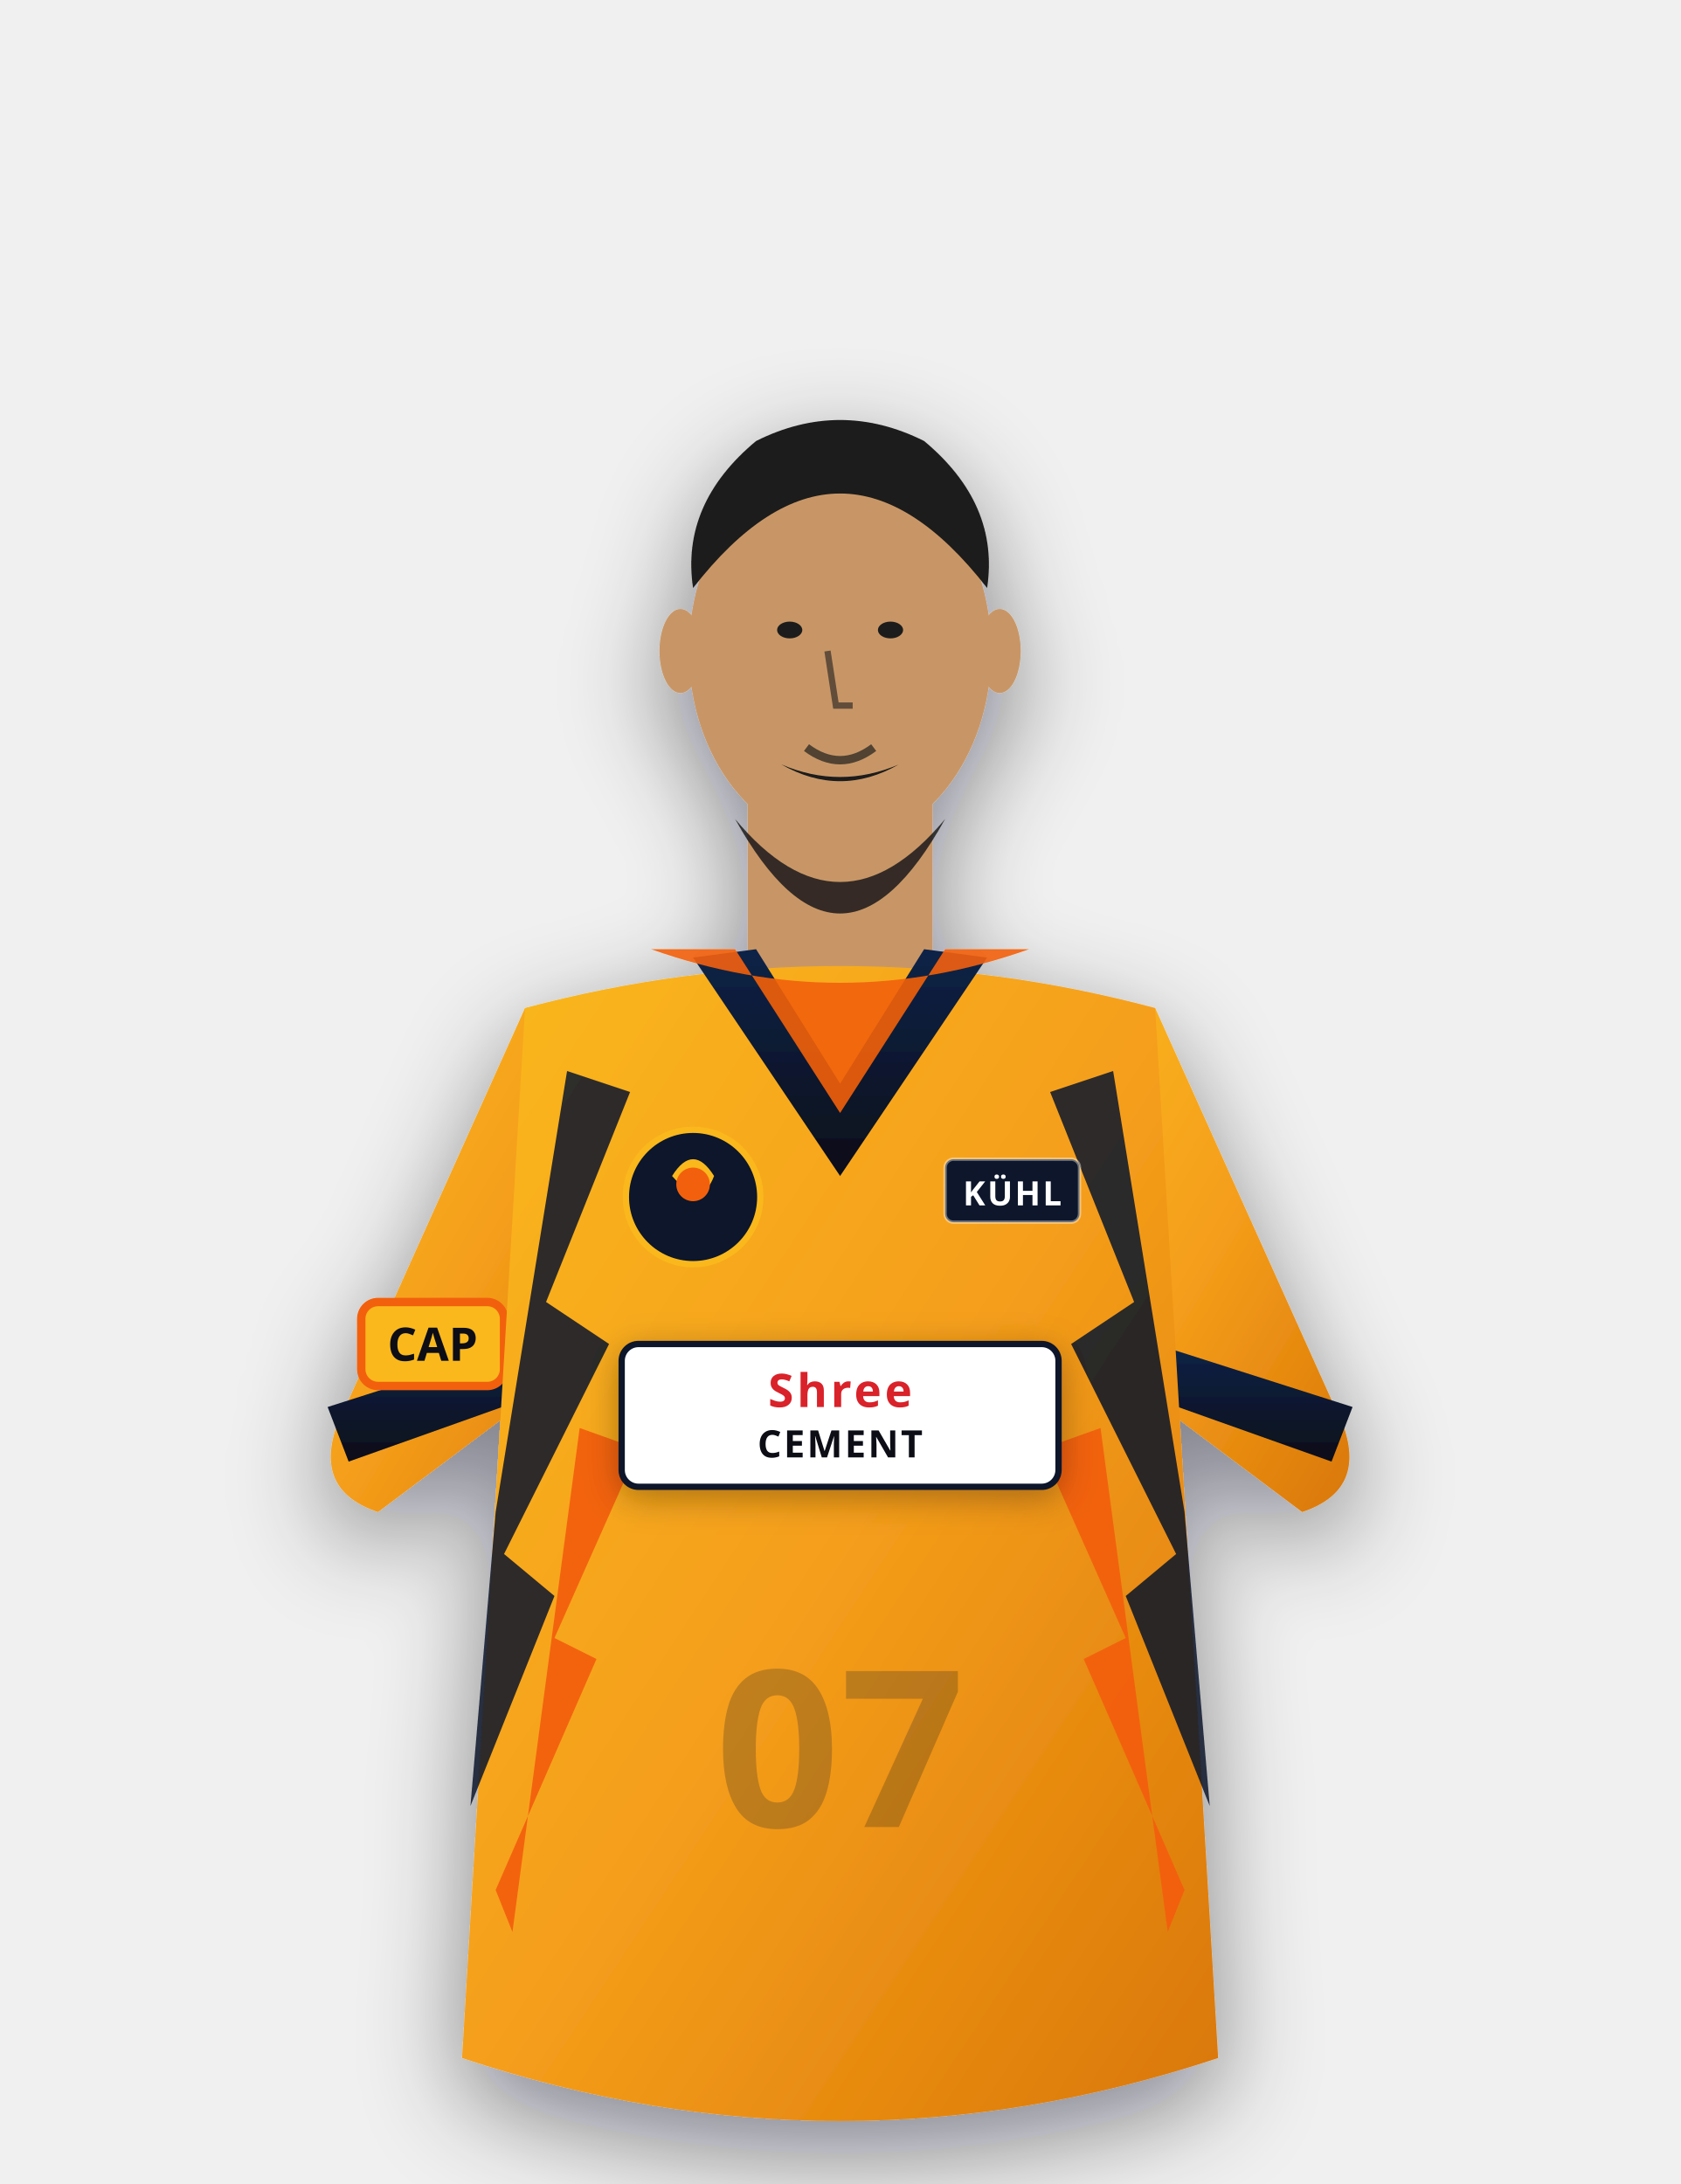
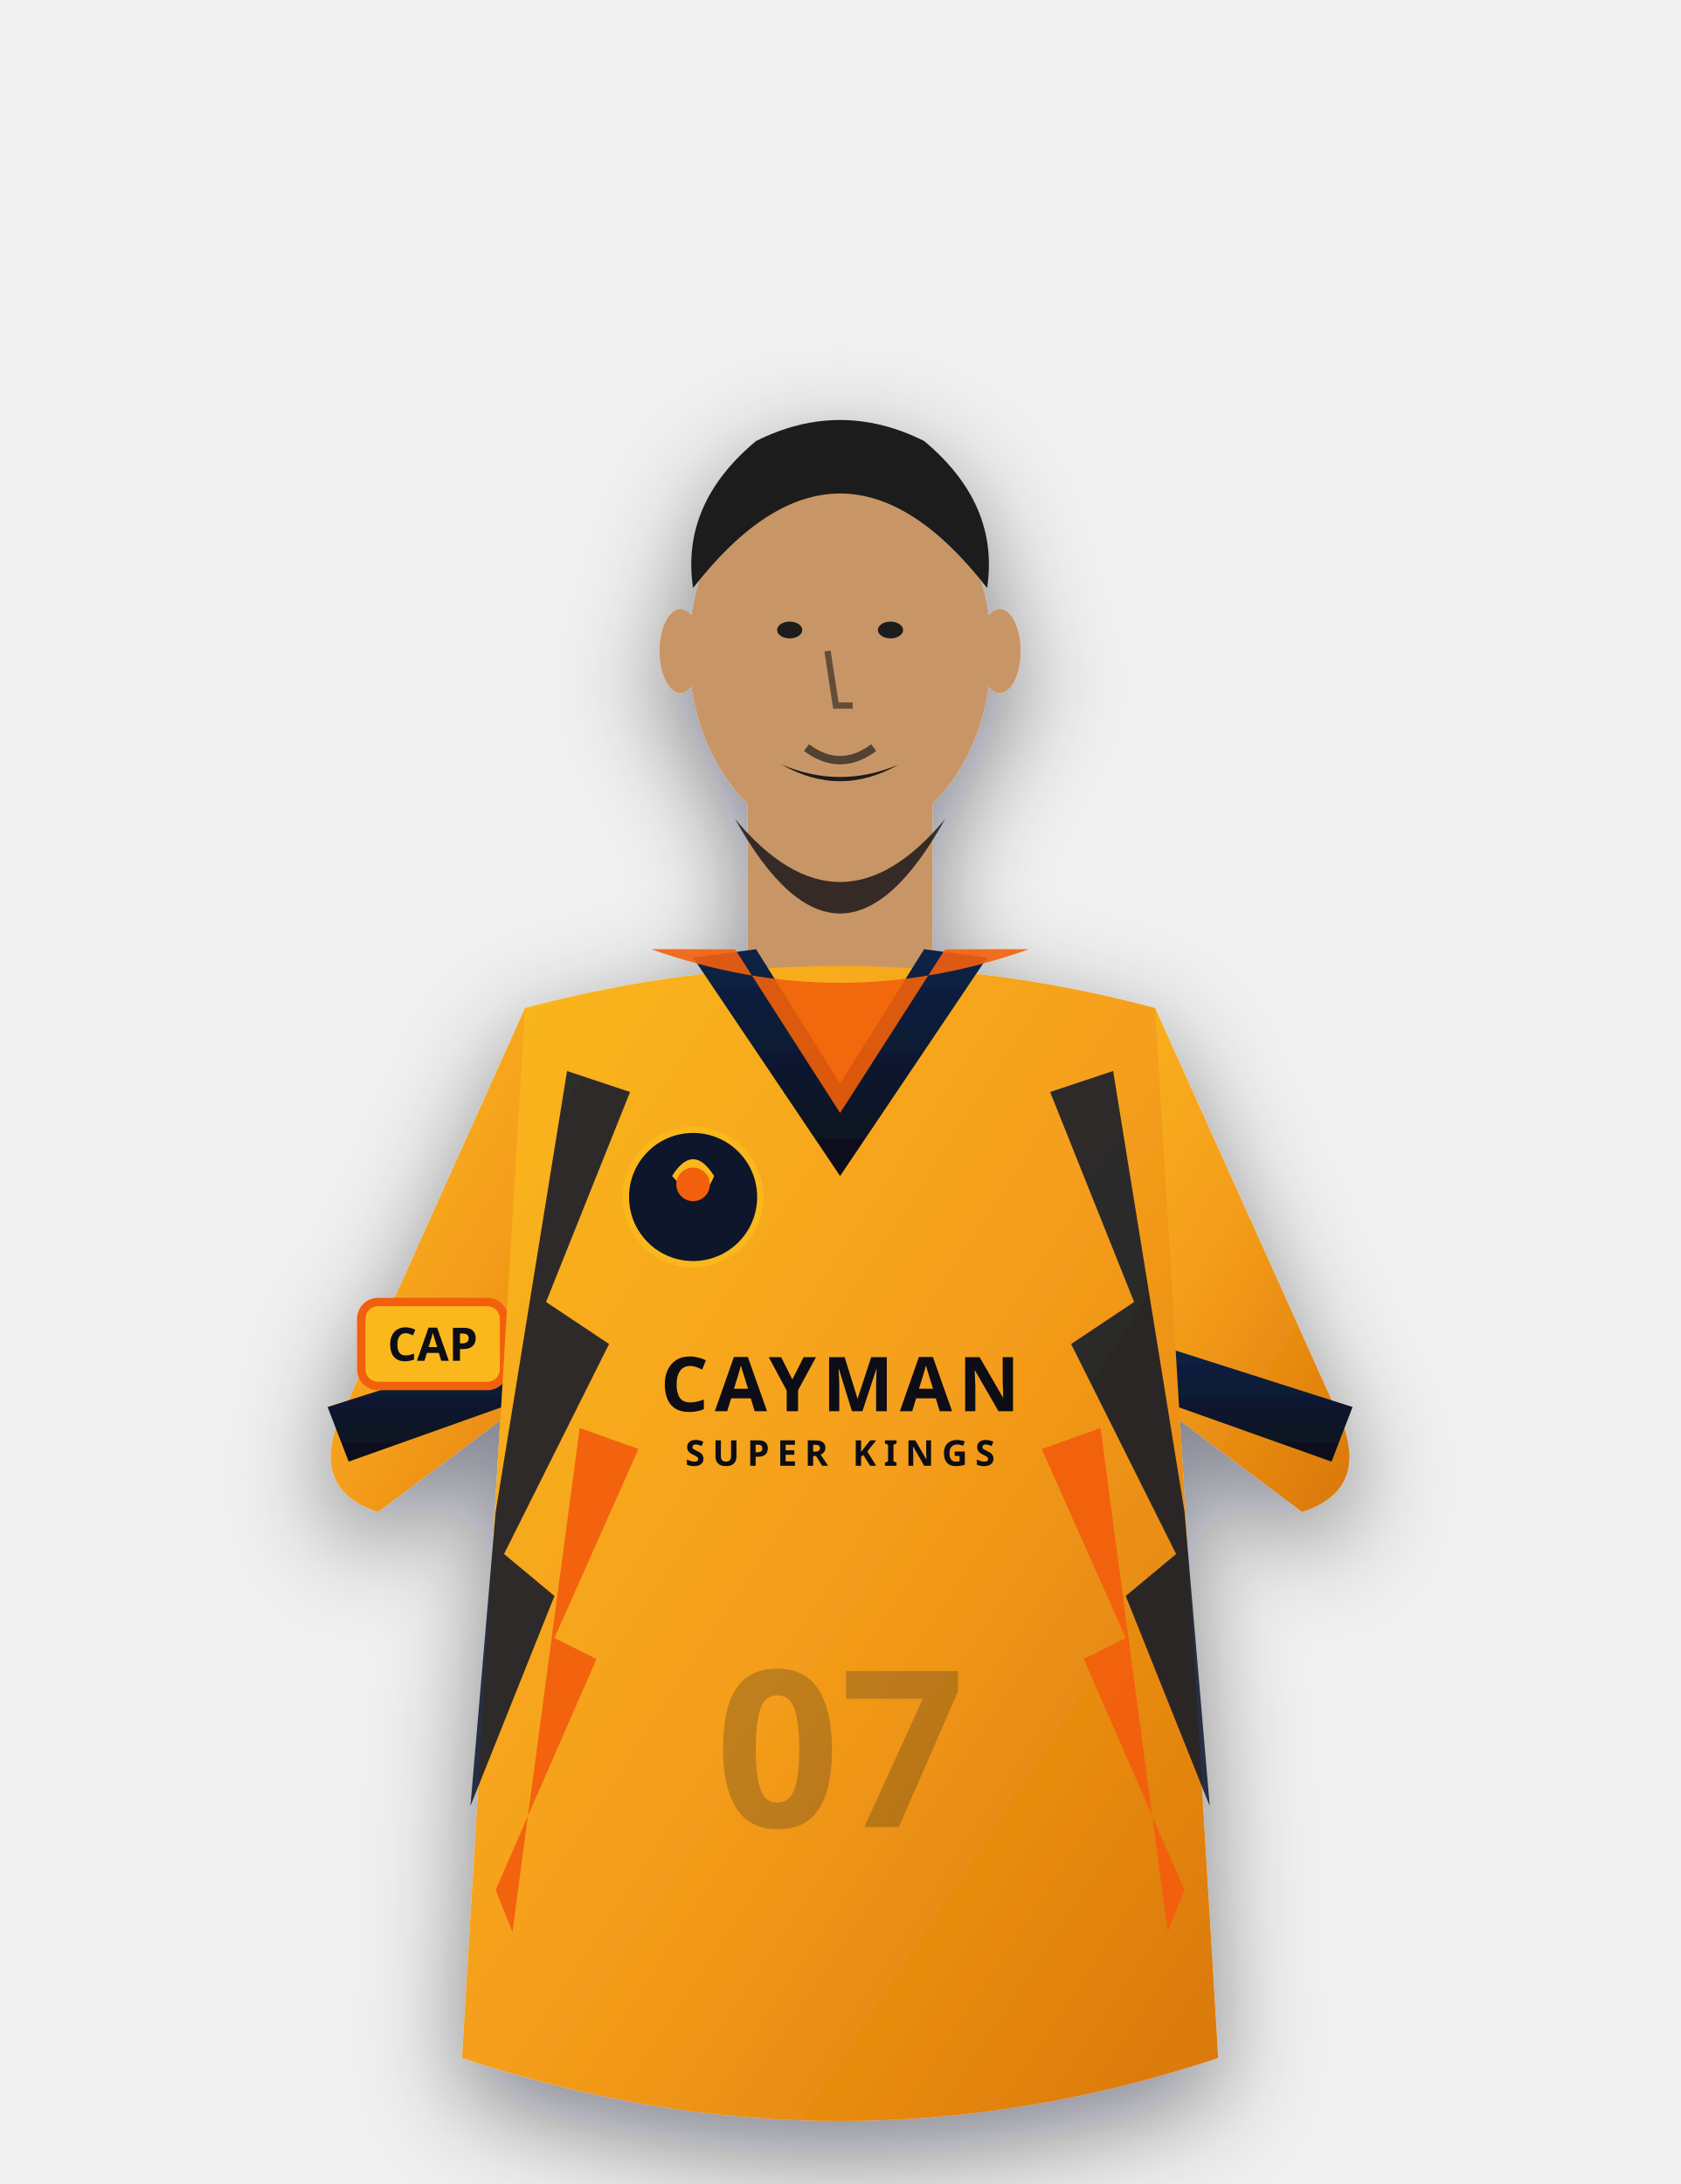
<svg xmlns="http://www.w3.org/2000/svg" viewBox="0 0 400 520" width="100%" height="100%">
  <defs>
    <linearGradient id="jerseyGrad" x1="0%" y1="0%" x2="100%" y2="100%">
      <stop offset="0%" stop-color="#FAB81E" />
      <stop offset="50%" stop-color="#F59E1B" />
      <stop offset="100%" stop-color="#D97706" />
    </linearGradient>
    <linearGradient id="navyGrad" x1="0%" y1="0%" x2="0%" y2="100%">
      <stop offset="0%" stop-color="#112347" />
      <stop offset="100%" stop-color="#080E18" />
    </linearGradient>
    <filter id="glow" x="-20%" y="-20%" width="140%" height="140%">
      <feDropShadow dx="0" dy="8" stdDeviation="12" flood-color="#080E18" flood-opacity="0.45" />
    </filter>
  </defs>
  <g filter="url(#glow)">
    <path d="M178 185 L178 230 Q200 245 222 230 L222 185 Z" fill="#C89666" />
    <ellipse cx="200" cy="155" rx="36" ry="46" fill="#C89666" />
    <ellipse cx="162" cy="155" rx="5" ry="10" fill="#C89666" />
    <ellipse cx="238" cy="155" rx="5" ry="10" fill="#C89666" />
    <path d="M165 140 Q200 95 235 140 Q238 120 220 105 Q200 95 180 105 Q162 120 165 140 Z" fill="#1A1A1A" />
    <ellipse cx="188" cy="150" rx="3" ry="2" fill="#1E1E1E" />
    <ellipse cx="212" cy="150" rx="3" ry="2" fill="#1E1E1E" />
    <path d="M197 155 L199 168 L203 168" stroke="#1E1E1E" stroke-width="1.5" fill="none" opacity="0.6" />
    <path d="M192 178 Q200 184 208 178" stroke="#1E1E1E" stroke-width="2" fill="none" opacity="0.7" />
    <path d="M175 195 Q200 240 225 195 Q200 225 175 195 Z" fill="#1A1A1A" opacity="0.85" />
    <path d="M186 182 Q200 188 214 182 Q200 190 186 182 Z" fill="#1A1A1A" />
    <path d="M125 240 L80 340 Q75 355 90 360 L130 330 L150 250 Z" fill="url(#jerseyGrad)" />
    <path d="M275 240 L320 340 Q325 355 310 360 L270 330 L250 250 Z" fill="url(#jerseyGrad)" />
    <path d="M78 335 L125 320 L128 332 L83 348 Z" fill="url(#navyGrad)" />
    <path d="M322 335 L275 320 L272 332 L317 348 Z" fill="url(#navyGrad)" />
    <rect x="86" y="310" width="34" height="20" rx="4" fill="#FAB81E" stroke="#F2600C" stroke-width="2" />
    <text x="103" y="324" font-family="'Montserrat', sans-serif" font-size="11" font-weight="900" fill="#080E18" text-anchor="middle">CAP</text>
    <path d="M125 240 Q200 220 275 240 L290 490 Q200 520 110 490 Z" fill="url(#jerseyGrad)" />
    <path d="M165 228 L200 280 L235 228 L220 226 L200 258 L180 226 Z" fill="url(#navyGrad)" />
    <path d="M155 226 L175 226 L200 265 L225 226 L245 226 Q200 242 155 226 Z" fill="#F2600C" opacity="0.9" />
    <path d="M112 430 L132 380 L120 370 L145 320 L130 310 L150 260 L135 255 L118 360 Z" fill="#09152B" opacity="0.85" />
    <path d="M288 430 L268 380 L280 370 L255 320 L270 310 L250 260 L265 255 L282 360 Z" fill="#09152B" opacity="0.85" />
    <path d="M118 450 L142 395 L132 390 L152 345 L138 340 L122 460 Z" fill="#F2600C" opacity="0.95" />
    <path d="M282 450 L258 395 L268 390 L248 345 L262 340 L278 460 Z" fill="#F2600C" opacity="0.95" />
    <circle cx="165" cy="285" r="16" fill="#09152B" stroke="#FAB81E" stroke-width="1.5" />
    <path d="M160 280 Q165 272 170 280 Q167 288 160 280 Z" fill="#FAB81E" />
    <circle cx="165" cy="282" r="4" fill="#F2600C" />
-     <rect x="225" y="276" width="32" height="15" rx="2" fill="#09152B" stroke="rgba(255,255,255,0.4)" stroke-width="0.8" />
-     <text x="241" y="287" font-family="'Montserrat', sans-serif" font-size="8" font-weight="900" fill="#FFFFFF" text-anchor="middle" letter-spacing="0.5">KÜHL</text>
-     <rect x="148" y="320" width="104" height="34" rx="4" fill="#FFFFFF" stroke="#09152B" stroke-width="1.5" filter="drop-shadow(0 2px 4px rgba(0,0,0,0.3))" />
-     <text x="200" y="335" font-family="'Montserrat', sans-serif" font-size="11" font-weight="900" fill="#D9222A" text-anchor="middle" letter-spacing="0.8">Shree</text>
-     <text x="200" y="347" font-family="'Montserrat', sans-serif" font-size="9" font-weight="900" fill="#080E18" text-anchor="middle" letter-spacing="0.5">CEMENT</text>
+     <text x="200" y="336" font-family="'Barlow Condensed', 'Montserrat', Impact, sans-serif" font-size="18" font-weight="900" fill="#080E18" text-anchor="middle" letter-spacing="1.5">CAYMAN</text>
+     <text x="200" y="349" font-family="'Montserrat', sans-serif" font-size="8.5" font-weight="900" fill="#080E18" text-anchor="middle" letter-spacing="1.8">SUPER KINGS</text>
    <text x="200" y="435" font-family="'Bebas Neue', 'Montserrat', Impact, sans-serif" font-size="52" font-weight="900" fill="rgba(9, 21, 43, 0.22)" text-anchor="middle">07</text>
  </g>
</svg>
